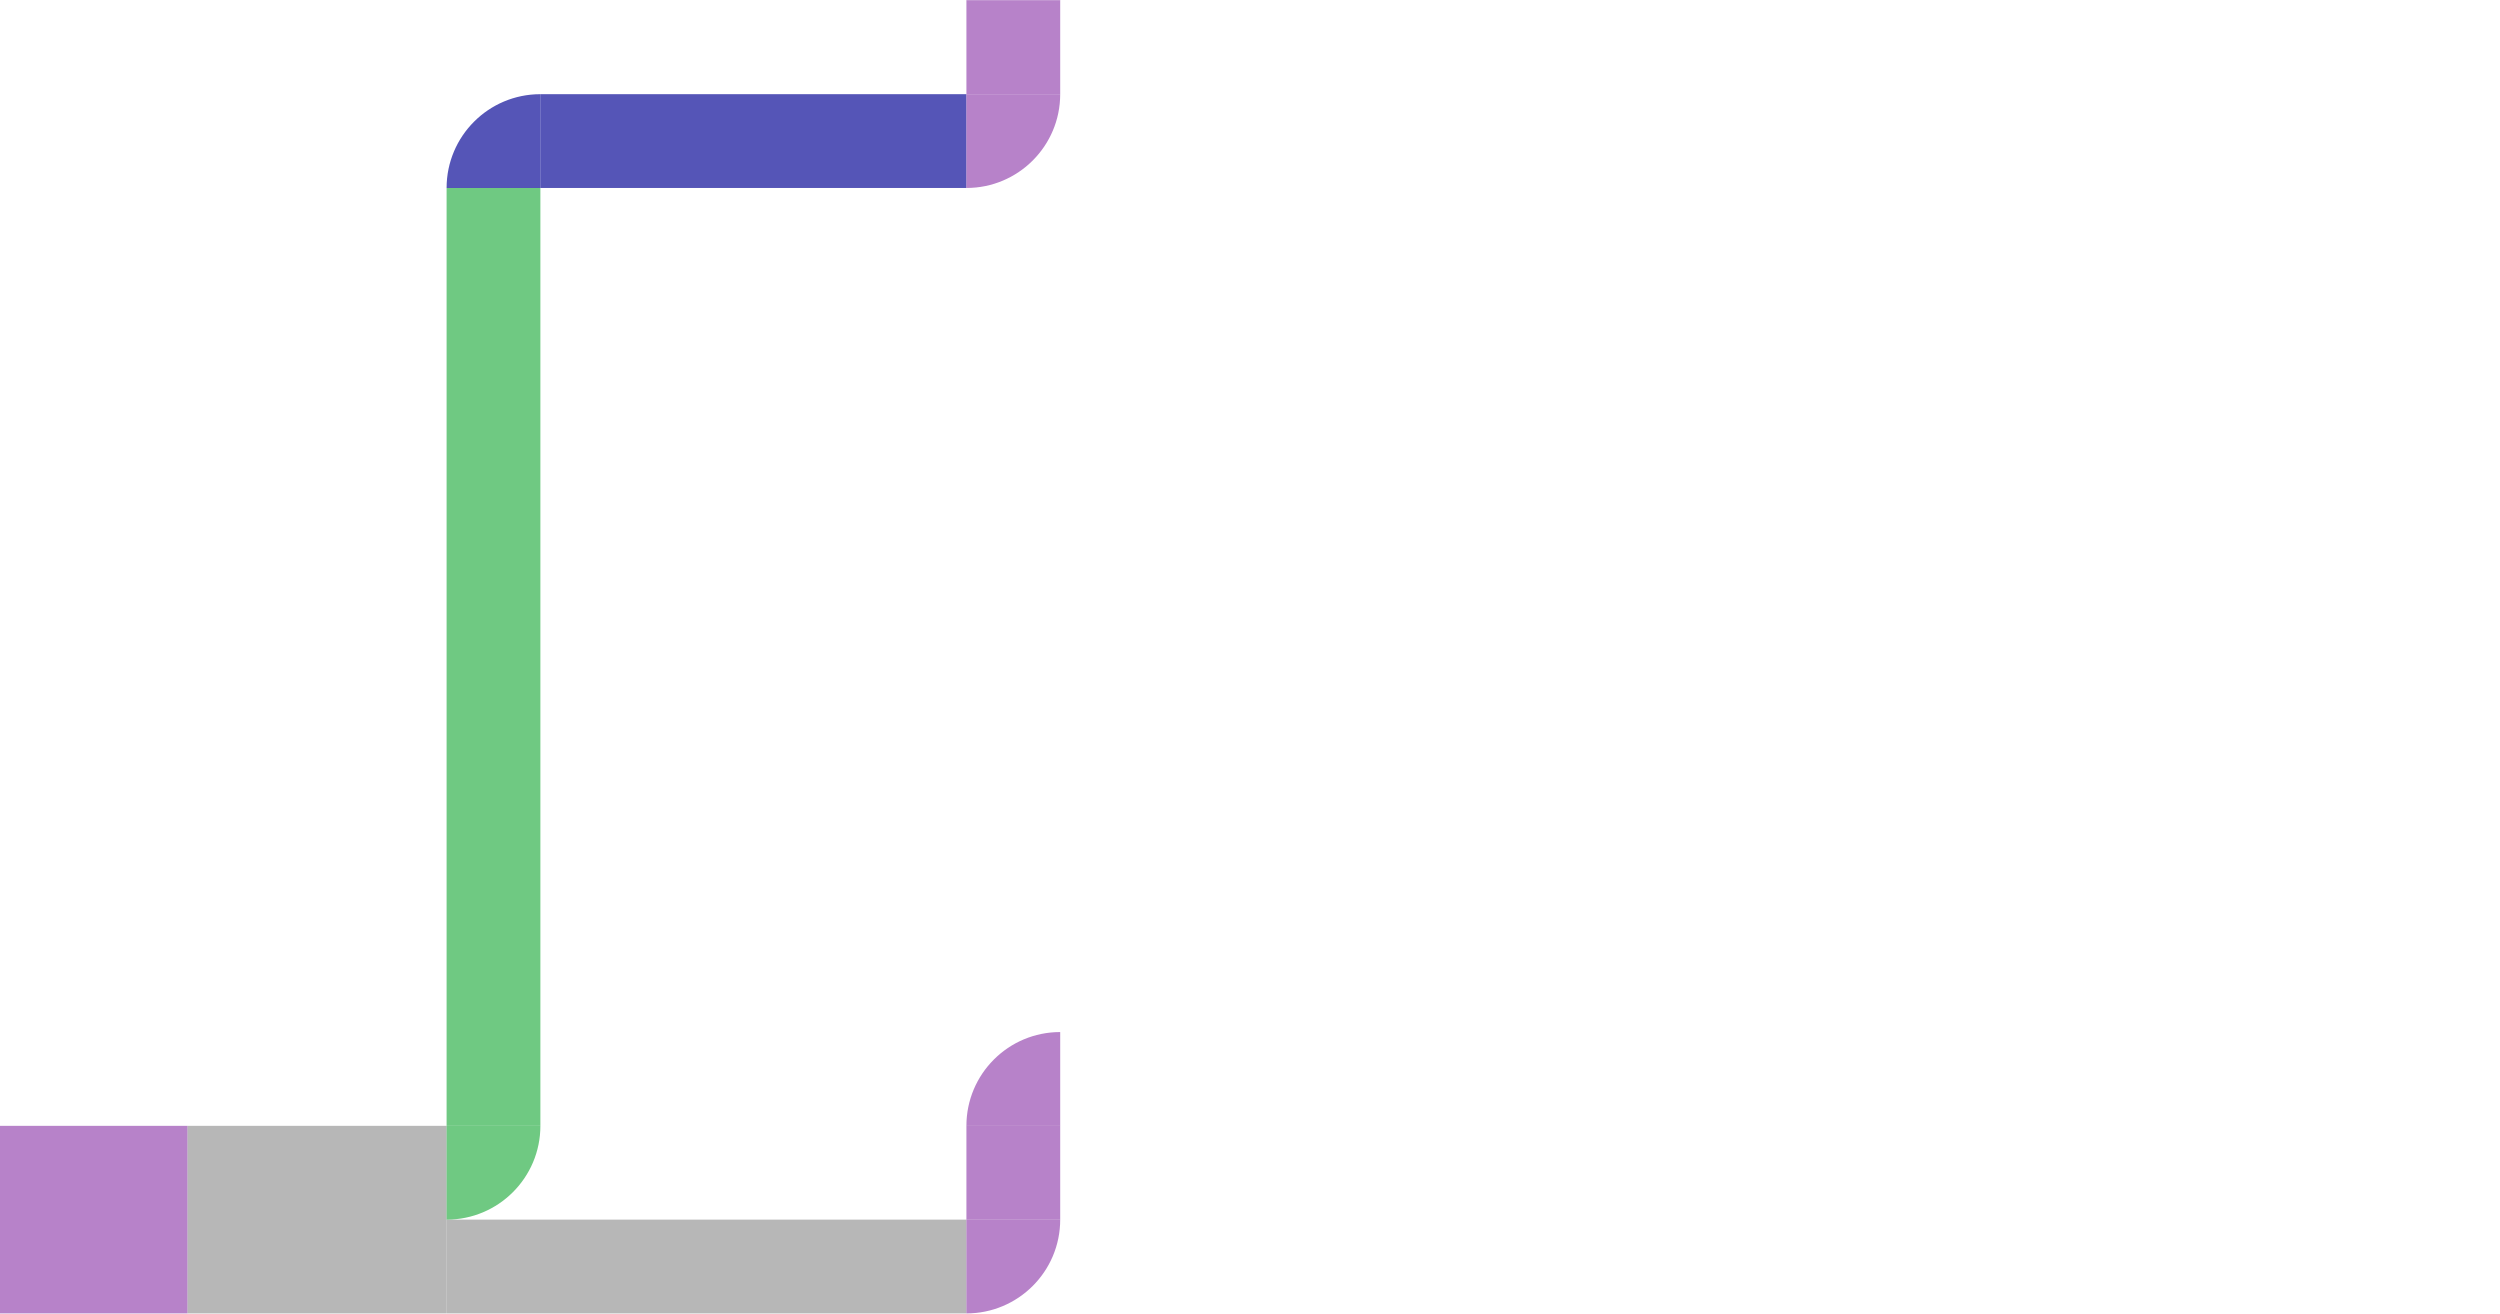
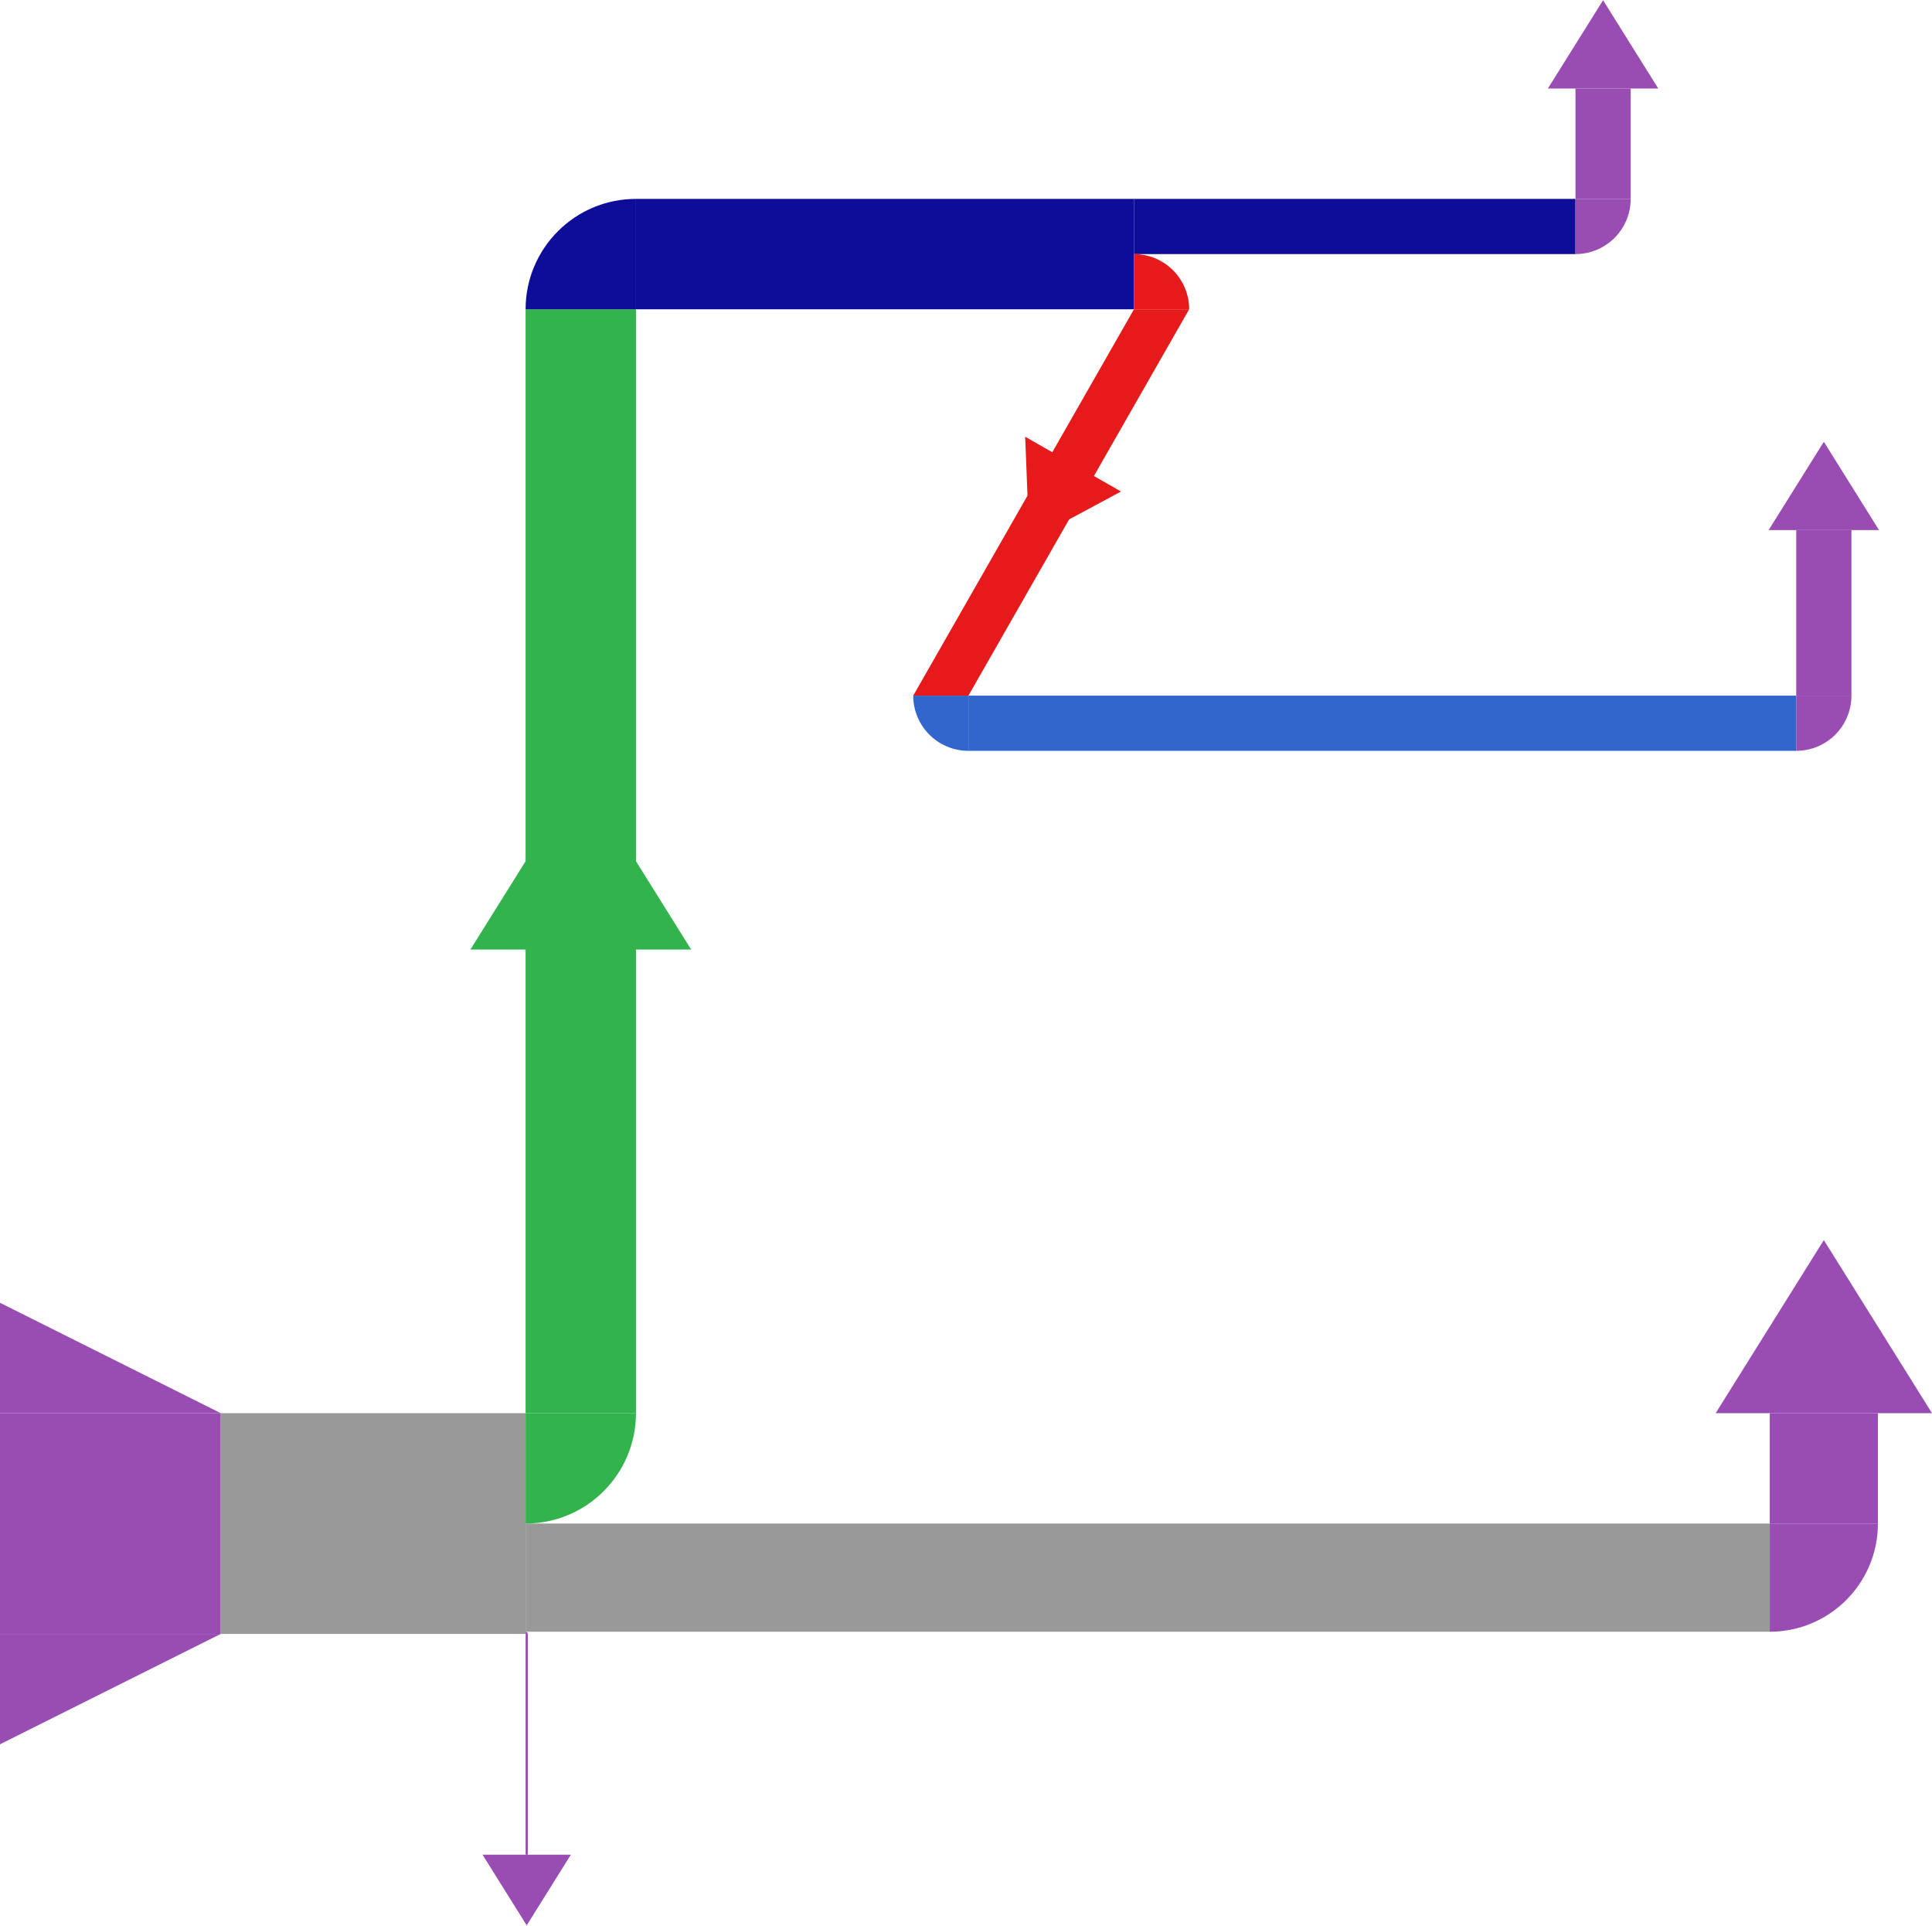
- <svg xmlns="http://www.w3.org/2000/svg" width="1332" height="700" viewBox="0 0 1332 700">
-   <rect x="-133.2" y="-70" width="1598.4" height="840" fill="rgb(100%, 100%, 100%)" fill-opacity="1" />
-   <path fill-rule="nonzero" fill="rgb(60%, 30%, 70%)" fill-opacity="0.7" d="M 0 599.848 L 99.941 599.848 L 99.941 699.789 L 0 699.789 Z M 0 599.848 " />
-   <path fill-rule="nonzero" fill="rgb(60%, 60%, 60%)" fill-opacity="0.7" d="M 99.941 599.848 L 237.949 599.848 L 237.949 699.789 L 99.941 699.789 Z M 99.941 599.848 " />
-   <path fill-rule="nonzero" fill="rgb(20%, 70%, 30%)" fill-opacity="0.7" d="M 237.949 100.152 L 287.918 100.152 L 287.918 599.848 L 237.949 599.848 Z M 237.949 100.152 " />
-   <path fill-rule="nonzero" fill="rgb(5%, 5%, 60%)" fill-opacity="0.7" d="M 287.918 50.18 L 514.906 50.18 L 514.906 100.152 L 287.918 100.152 Z M 287.918 50.18 " />
-   <path fill-rule="nonzero" fill="rgb(60%, 60%, 60%)" fill-opacity="0.7" d="M 237.949 649.82 L 514.906 649.82 L 514.906 699.789 L 237.949 699.789 Z M 237.949 649.82 " />
-   <path fill-rule="nonzero" fill="rgb(60%, 30%, 70%)" fill-opacity="0.7" d="M 514.906 599.848 L 564.875 599.848 L 564.875 649.82 L 514.906 649.82 Z M 514.906 599.848 " />
-   <path fill-rule="nonzero" fill="rgb(60%, 30%, 70%)" fill-opacity="0.7" d="M 514.906 0.211 L 564.875 0.211 L 564.875 50.18 L 514.906 50.18 Z M 514.906 0.211 " />
-   <path fill-rule="nonzero" fill="rgb(20%, 70%, 30%)" fill-opacity="0.7" d="M 237.949 599.848 L 287.918 599.848 C 287.918 627.445 265.547 649.82 237.949 649.82 Z M 237.949 599.848 " />
-   <path fill-rule="nonzero" fill="rgb(5%, 5%, 60%)" fill-opacity="0.7" d="M 287.918 100.152 L 237.949 100.152 C 237.949 72.555 260.32 50.18 287.918 50.18 Z M 287.918 100.152 " />
-   <path fill-rule="nonzero" fill="rgb(60%, 30%, 70%)" fill-opacity="0.7" d="M 514.906 649.82 L 564.875 649.82 C 564.875 677.414 542.504 699.789 514.906 699.789 Z M 514.906 649.82 " />
-   <path fill-rule="nonzero" fill="rgb(60%, 30%, 70%)" fill-opacity="0.7" d="M 564.875 599.848 L 514.906 599.848 C 514.906 572.25 537.277 549.879 564.875 549.879 Z M 564.875 599.848 " />
-   <path fill-rule="nonzero" fill="rgb(60%, 30%, 70%)" fill-opacity="0.7" d="M 514.906 50.18 L 564.875 50.18 C 564.875 77.777 542.504 100.152 514.906 100.152 Z M 514.906 50.18 " />
-   <path fill-rule="nonzero" fill="rgb(60%, 30%, 70%)" fill-opacity="0.7" d="M 564.875 0.211 L 514.906 0.211 C 514.906 -27.387 537.277 -49.758 564.875 -49.758 Z M 564.875 0.211 " />
+ <svg xmlns="http://www.w3.org/2000/svg" width="875" height="872" viewBox="0 0 875 872">
+   <rect x="-87.5" y="-87.2" width="1050" height="1046.4" fill="rgb(100%, 100%, 100%)" fill-opacity="1" />
+   <path fill-rule="nonzero" fill="rgb(60%, 30%, 70%)" fill-opacity="1" d="M 0 639.957 L 99.98 639.957 L 99.98 739.934 L 0 739.934 Z M 0 639.957 " />
+   <path fill-rule="nonzero" fill="rgb(60%, 60%, 60%)" fill-opacity="1" d="M 99.98 639.957 L 238.043 639.957 L 238.043 739.934 L 99.98 739.934 Z M 99.98 639.957 " />
+   <path fill-rule="nonzero" fill="rgb(20%, 70%, 30%)" fill-opacity="1" d="M 238.043 140.062 L 288.031 140.062 L 288.031 639.957 L 238.043 639.957 Z M 238.043 140.062 " />
+   <path fill-rule="nonzero" fill="rgb(5%, 5%, 60%)" fill-opacity="1" d="M 288.031 90.074 L 513.578 90.074 L 513.578 140.062 L 288.031 140.062 Z M 288.031 90.074 " />
+   <path fill-rule="nonzero" fill="rgb(60%, 60%, 60%)" fill-opacity="1" d="M 238.043 689.945 L 801.516 689.945 L 801.516 738.938 L 238.043 738.938 Z M 238.043 689.945 " />
+   <path fill-rule="nonzero" fill="rgb(60%, 30%, 70%)" fill-opacity="1" d="M 238.043 739.934 L 239.043 739.934 L 239.043 839.914 L 238.043 839.914 Z M 238.043 739.934 " />
+   <path fill-rule="nonzero" fill="rgb(20%, 40%, 80%)" fill-opacity="1" d="M 438.594 315.027 L 813.512 315.027 L 813.512 340.02 L 438.594 340.02 Z M 438.594 315.027 " />
+   <path fill-rule="nonzero" fill="rgb(90%, 10%, 10%)" fill-opacity="1" d="M 513.578 140.062 L 538.57 140.062 L 438.594 315.027 L 413.598 315.027 Z M 513.578 140.062 " />
+   <path fill-rule="nonzero" fill="rgb(5%, 5%, 60%)" fill-opacity="1" d="M 513.578 90.074 L 713.535 90.074 L 713.535 115.066 L 513.578 115.066 Z M 513.578 90.074 " />
+   <path fill-rule="nonzero" fill="rgb(60%, 30%, 70%)" fill-opacity="1" d="M 713.535 40.086 L 738.527 40.086 L 738.527 90.074 L 713.535 90.074 Z M 713.535 40.086 " />
+   <path fill-rule="nonzero" fill="rgb(60%, 30%, 70%)" fill-opacity="1" d="M 813.512 240.043 L 838.508 240.043 L 838.508 315.027 L 813.512 315.027 Z M 813.512 240.043 " />
+   <path fill-rule="nonzero" fill="rgb(60%, 30%, 70%)" fill-opacity="1" d="M 801.516 639.957 L 850.504 639.957 L 850.504 689.945 L 801.516 689.945 Z M 801.516 639.957 " />
+   <path fill-rule="nonzero" fill="rgb(60%, 30%, 70%)" fill-opacity="1" d="M 0 589.969 L 0 639.957 L 99.98 639.957 Z M 0 589.969 " />
+   <path fill-rule="nonzero" fill="rgb(60%, 30%, 70%)" fill-opacity="1" d="M 0 789.926 L 0 739.934 L 99.98 739.934 Z M 0 789.926 " />
+   <path fill-rule="nonzero" fill="rgb(20%, 70%, 30%)" fill-opacity="1" d="M 263.035 350.02 L 213.047 430 L 313.027 430 Z M 263.035 350.02 " />
+   <path fill-rule="nonzero" fill="rgb(60%, 30%, 70%)" fill-opacity="1" d="M 238.543 871.906 L 258.539 839.914 L 218.547 839.914 Z M 238.543 871.906 " />
+   <path fill-rule="nonzero" fill="rgb(90%, 10%, 10%)" fill-opacity="1" d="M 466.164 244.906 L 507.707 222.582 L 464.305 197.781 Z M 466.164 244.906 " />
+   <path fill-rule="nonzero" fill="rgb(60%, 30%, 70%)" fill-opacity="1" d="M 726.031 0.094 L 701.035 40.086 L 751.027 40.086 Z M 726.031 0.094 " />
+   <path fill-rule="nonzero" fill="rgb(60%, 30%, 70%)" fill-opacity="1" d="M 826.012 200.051 L 801.016 240.043 L 851.004 240.043 Z M 826.012 200.051 " />
+   <path fill-rule="nonzero" fill="rgb(60%, 30%, 70%)" fill-opacity="1" d="M 826.012 561.574 L 777.02 639.957 L 875 639.957 Z M 826.012 561.574 " />
+   <path fill-rule="nonzero" fill="rgb(20%, 70%, 30%)" fill-opacity="1" d="M 238.043 639.957 L 288.031 639.957 C 288.031 667.566 265.652 689.945 238.043 689.945 Z M 238.043 639.957 " />
+   <path fill-rule="nonzero" fill="rgb(5%, 5%, 60%)" fill-opacity="1" d="M 288.031 140.062 L 238.043 140.062 C 238.043 112.453 260.422 90.074 288.031 90.074 Z M 288.031 140.062 " />
+   <path fill-rule="nonzero" fill="rgb(60%, 30%, 70%)" fill-opacity="1" d="M 238.043 739.934 L 238.043 738.938 C 238.594 738.938 239.043 739.383 239.043 739.934 Z M 238.043 739.934 " />
+   <path fill-rule="nonzero" fill="rgb(90%, 10%, 10%)" fill-opacity="1" d="M 513.578 140.062 L 513.578 115.066 C 527.383 115.066 538.57 126.258 538.57 140.062 Z M 513.578 140.062 " />
+   <path fill-rule="nonzero" fill="rgb(20%, 40%, 80%)" fill-opacity="1" d="M 438.594 315.027 L 438.594 340.02 C 424.789 340.02 413.598 328.828 413.598 315.027 Z M 438.594 315.027 " />
+   <path fill-rule="nonzero" fill="rgb(60%, 30%, 70%)" fill-opacity="1" d="M 713.535 90.074 L 738.527 90.074 C 738.527 103.879 727.34 115.066 713.535 115.066 Z M 713.535 90.074 " />
+   <path fill-rule="nonzero" fill="rgb(60%, 30%, 70%)" fill-opacity="1" d="M 813.512 315.027 L 838.508 315.027 C 838.508 328.828 827.316 340.02 813.512 340.02 Z M 813.512 315.027 " />
+   <path fill-rule="nonzero" fill="rgb(60%, 30%, 70%)" fill-opacity="1" d="M 801.516 689.945 L 850.504 689.945 C 850.504 717.004 828.57 738.938 801.516 738.938 Z M 801.516 689.945 " />
</svg>
